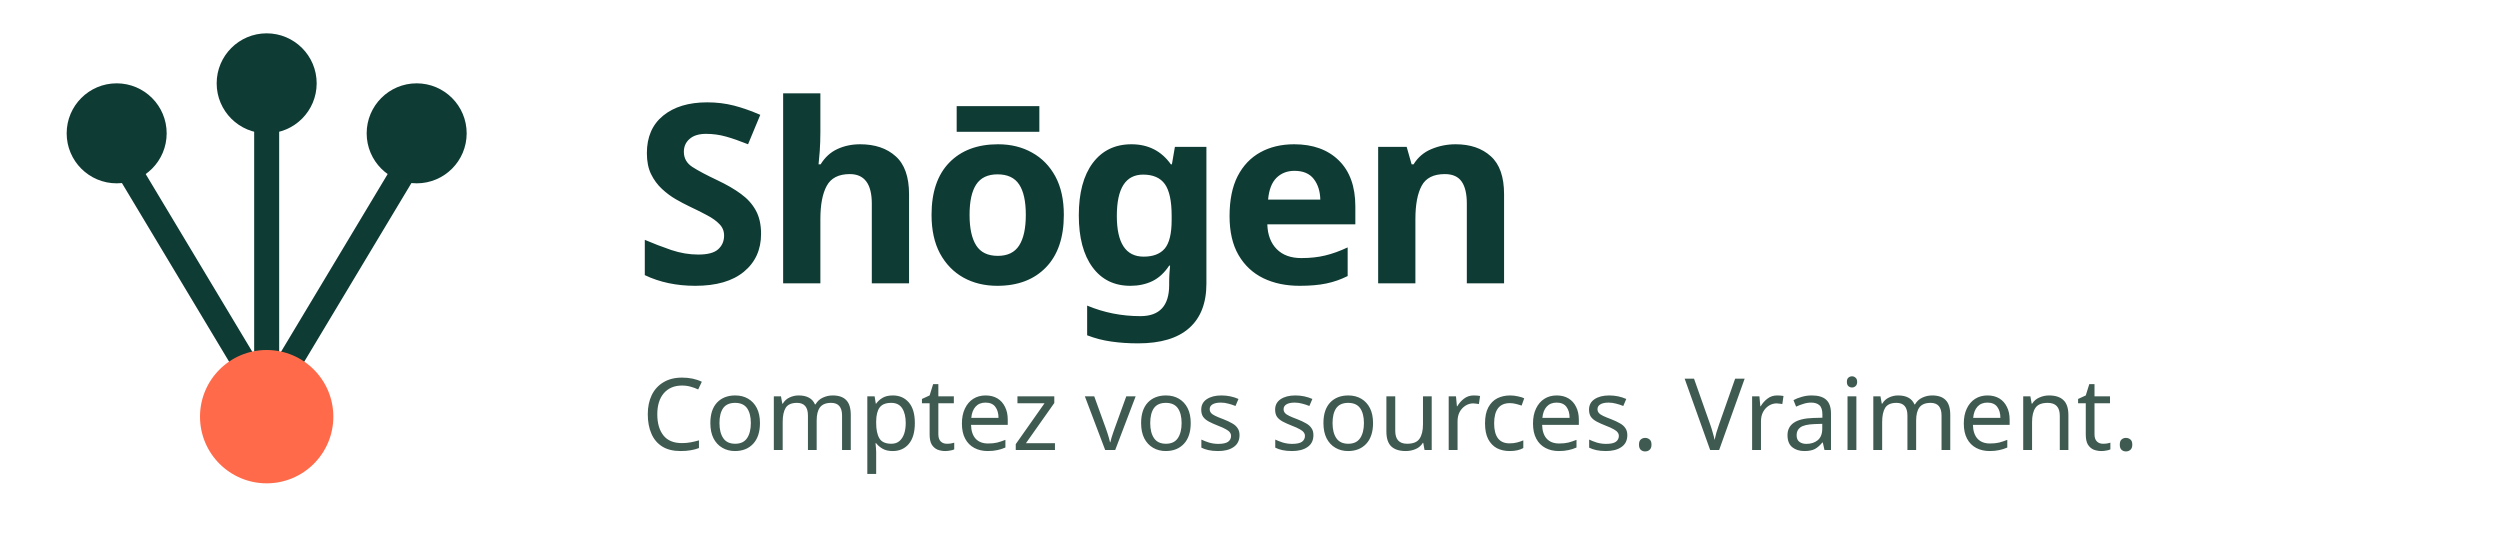
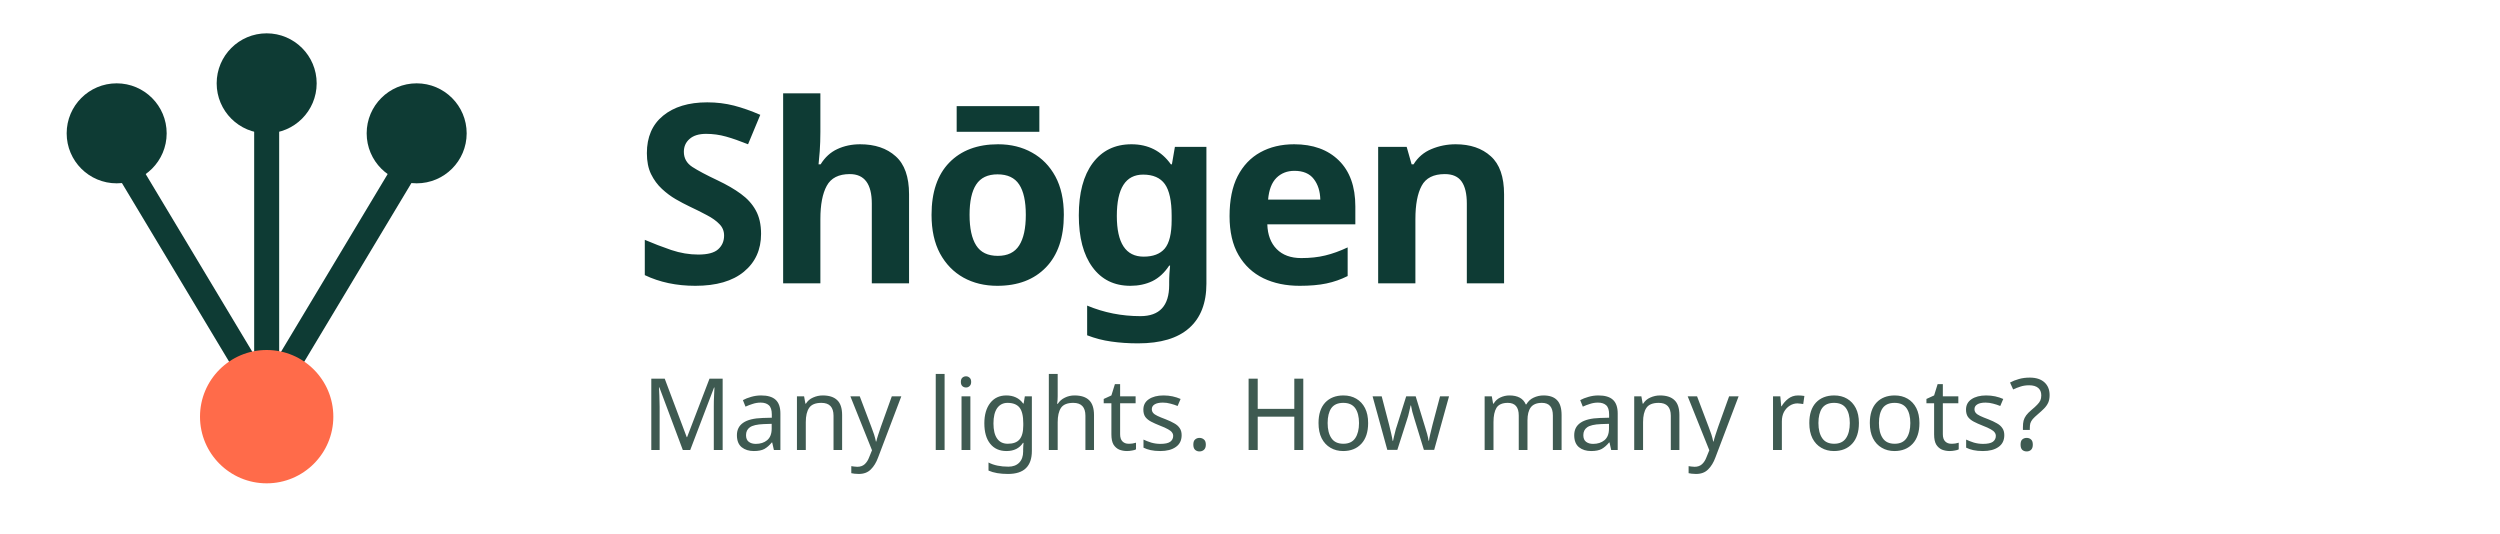
<svg xmlns="http://www.w3.org/2000/svg" viewBox="0 0 300 64" width="300" height="64">
  <g>
    <path d="M14 18 L32 48 M32 12 L32 48 M50 18 L32 48" stroke="#0E3B34" stroke-width="3" fill="none" stroke-linecap="round" />
    <circle cx="14" cy="16" r="6" fill="#0E3B34" />
    <circle cx="32" cy="10" r="6" fill="#0E3B34" />
    <circle cx="50" cy="16" r="6" fill="#0E3B34" />
    <circle cx="32" cy="50" r="8" fill="#FF6B4A" />
  </g>
  <text x="76" y="34" font-family="Sora, sans-serif" font-weight="700" font-size="30" letter-spacing="-0.9" fill="#0E3B34">Shōgen</text>
-   <text x="77" y="54" font-family="Sora, sans-serif" font-weight="500" font-size="12" fill="#3E5A51">Comptez vos sources. Vraiment.</text>
+   <text x="77" y="54" font-family="Sora, sans-serif" font-weight="500" font-size="12" fill="#3E5A51">Many lights. How many roots?</text>
</svg>
